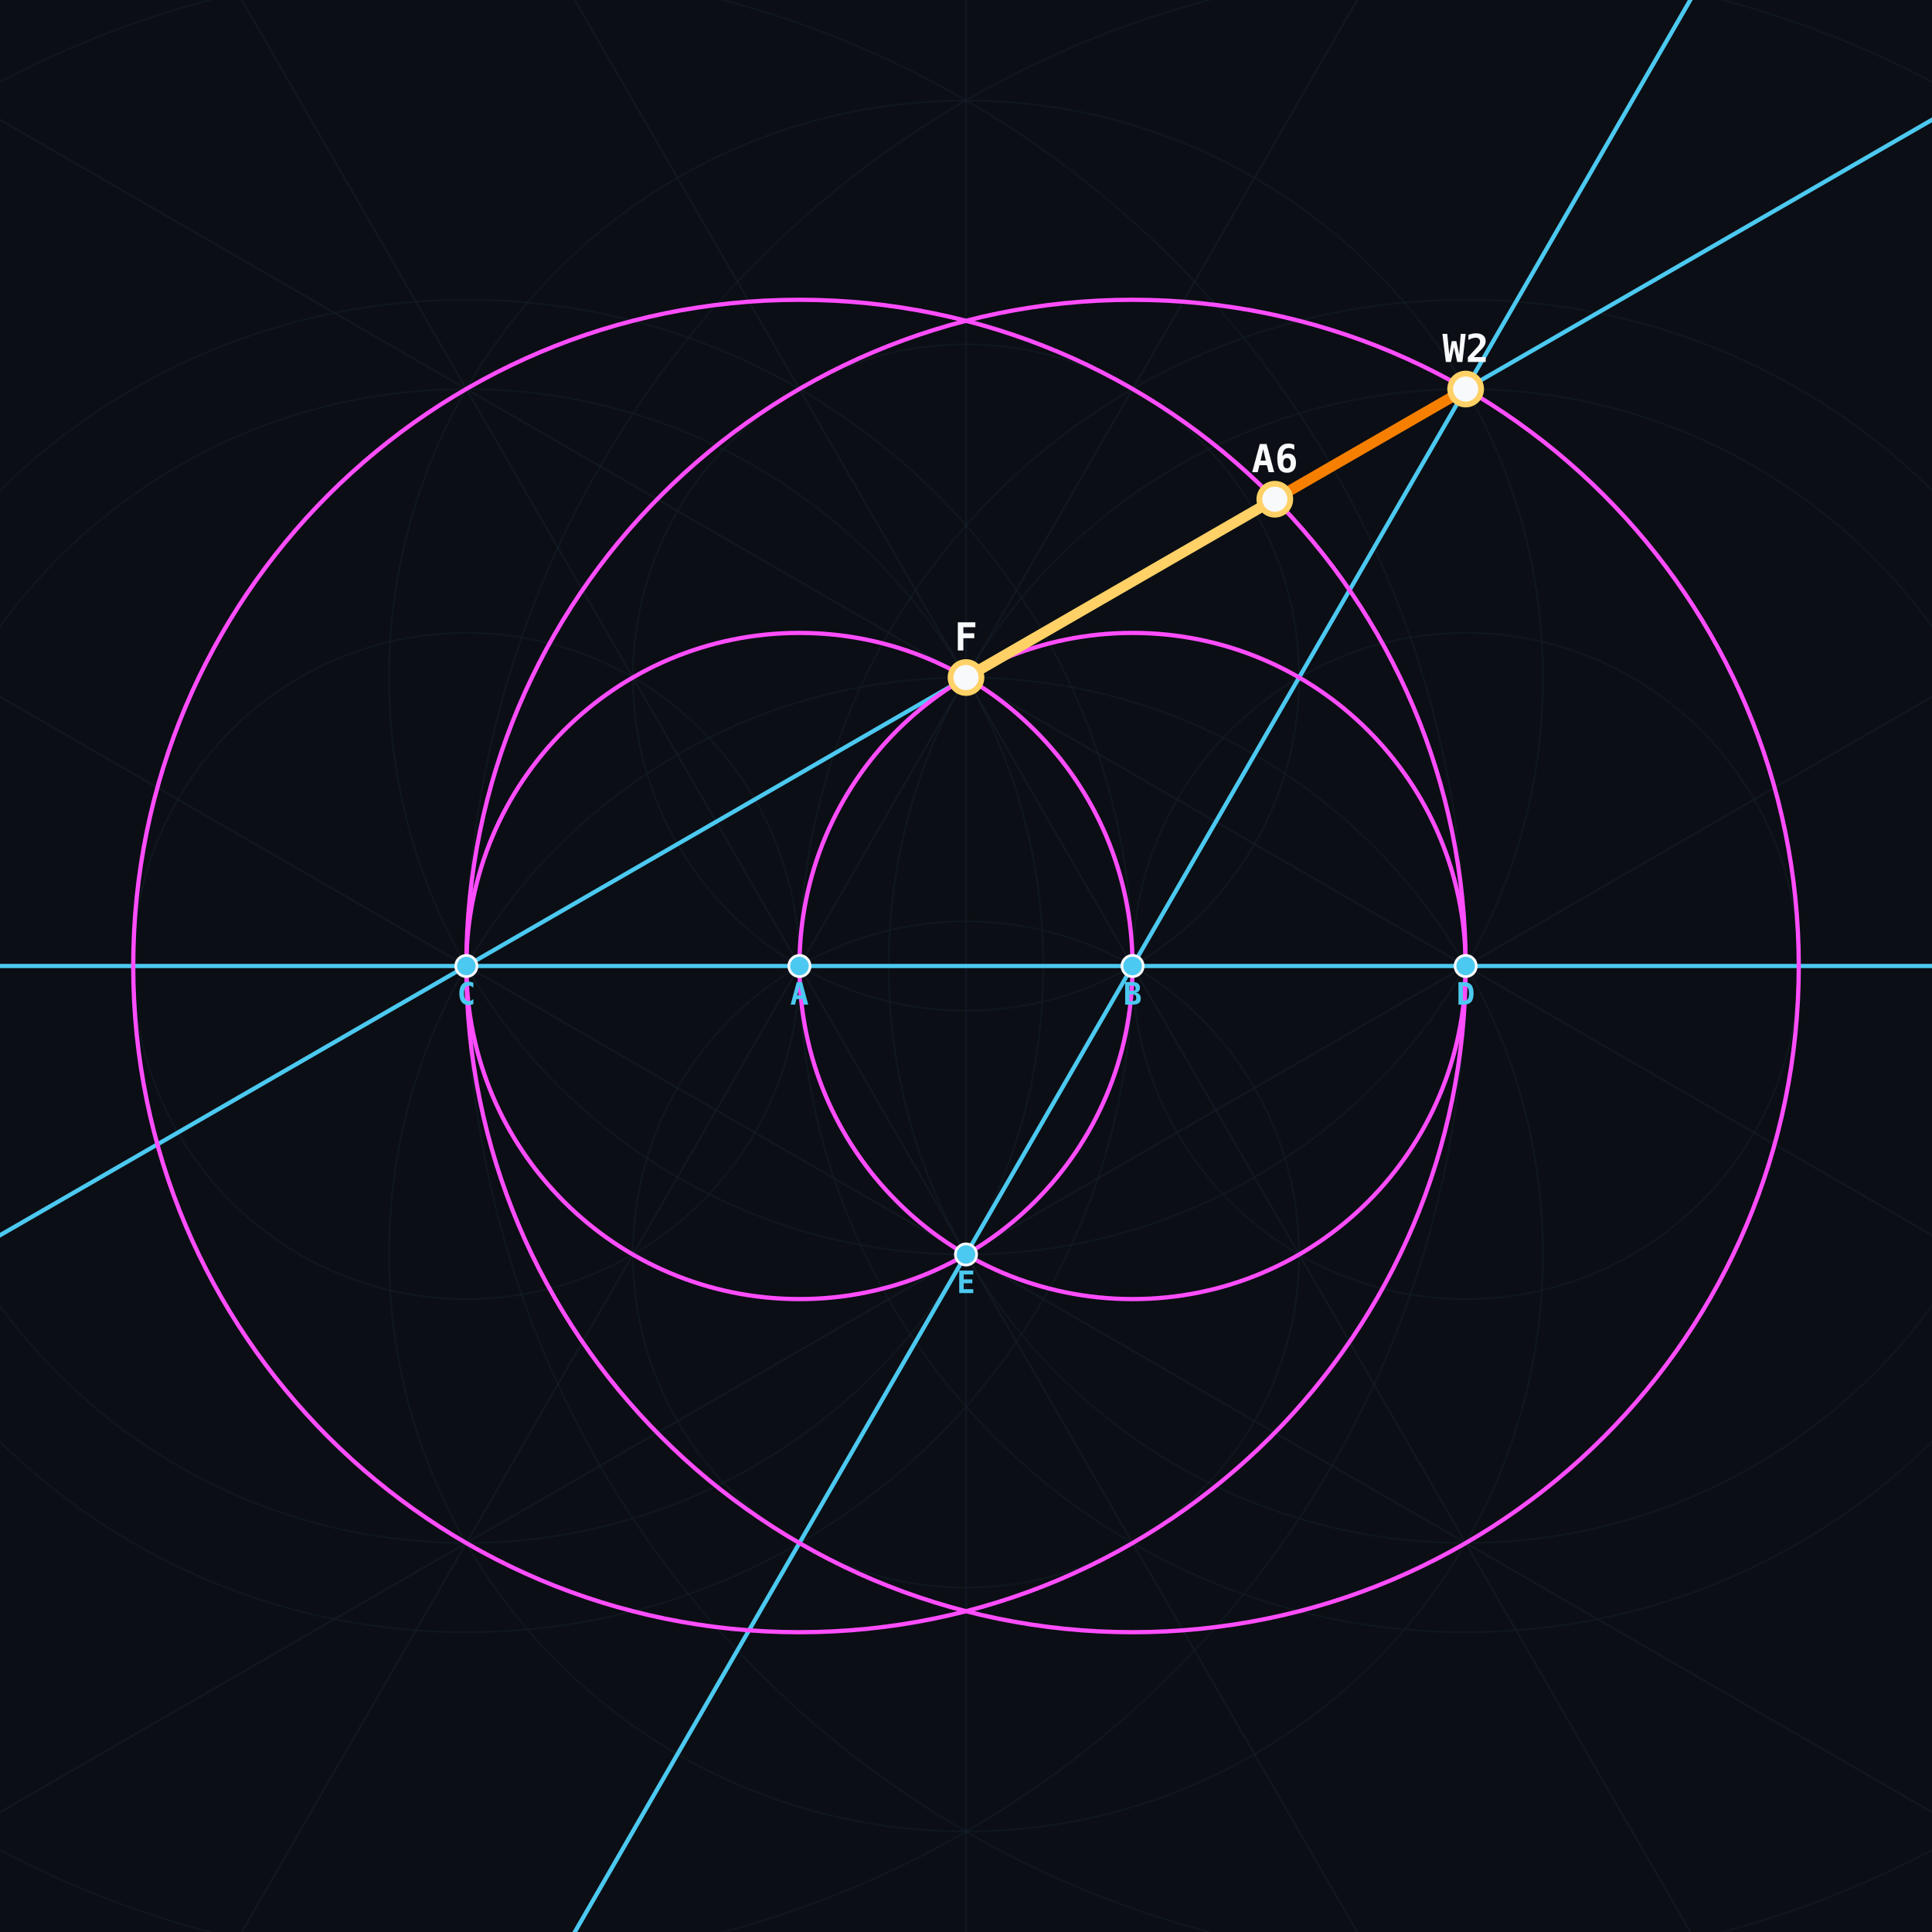
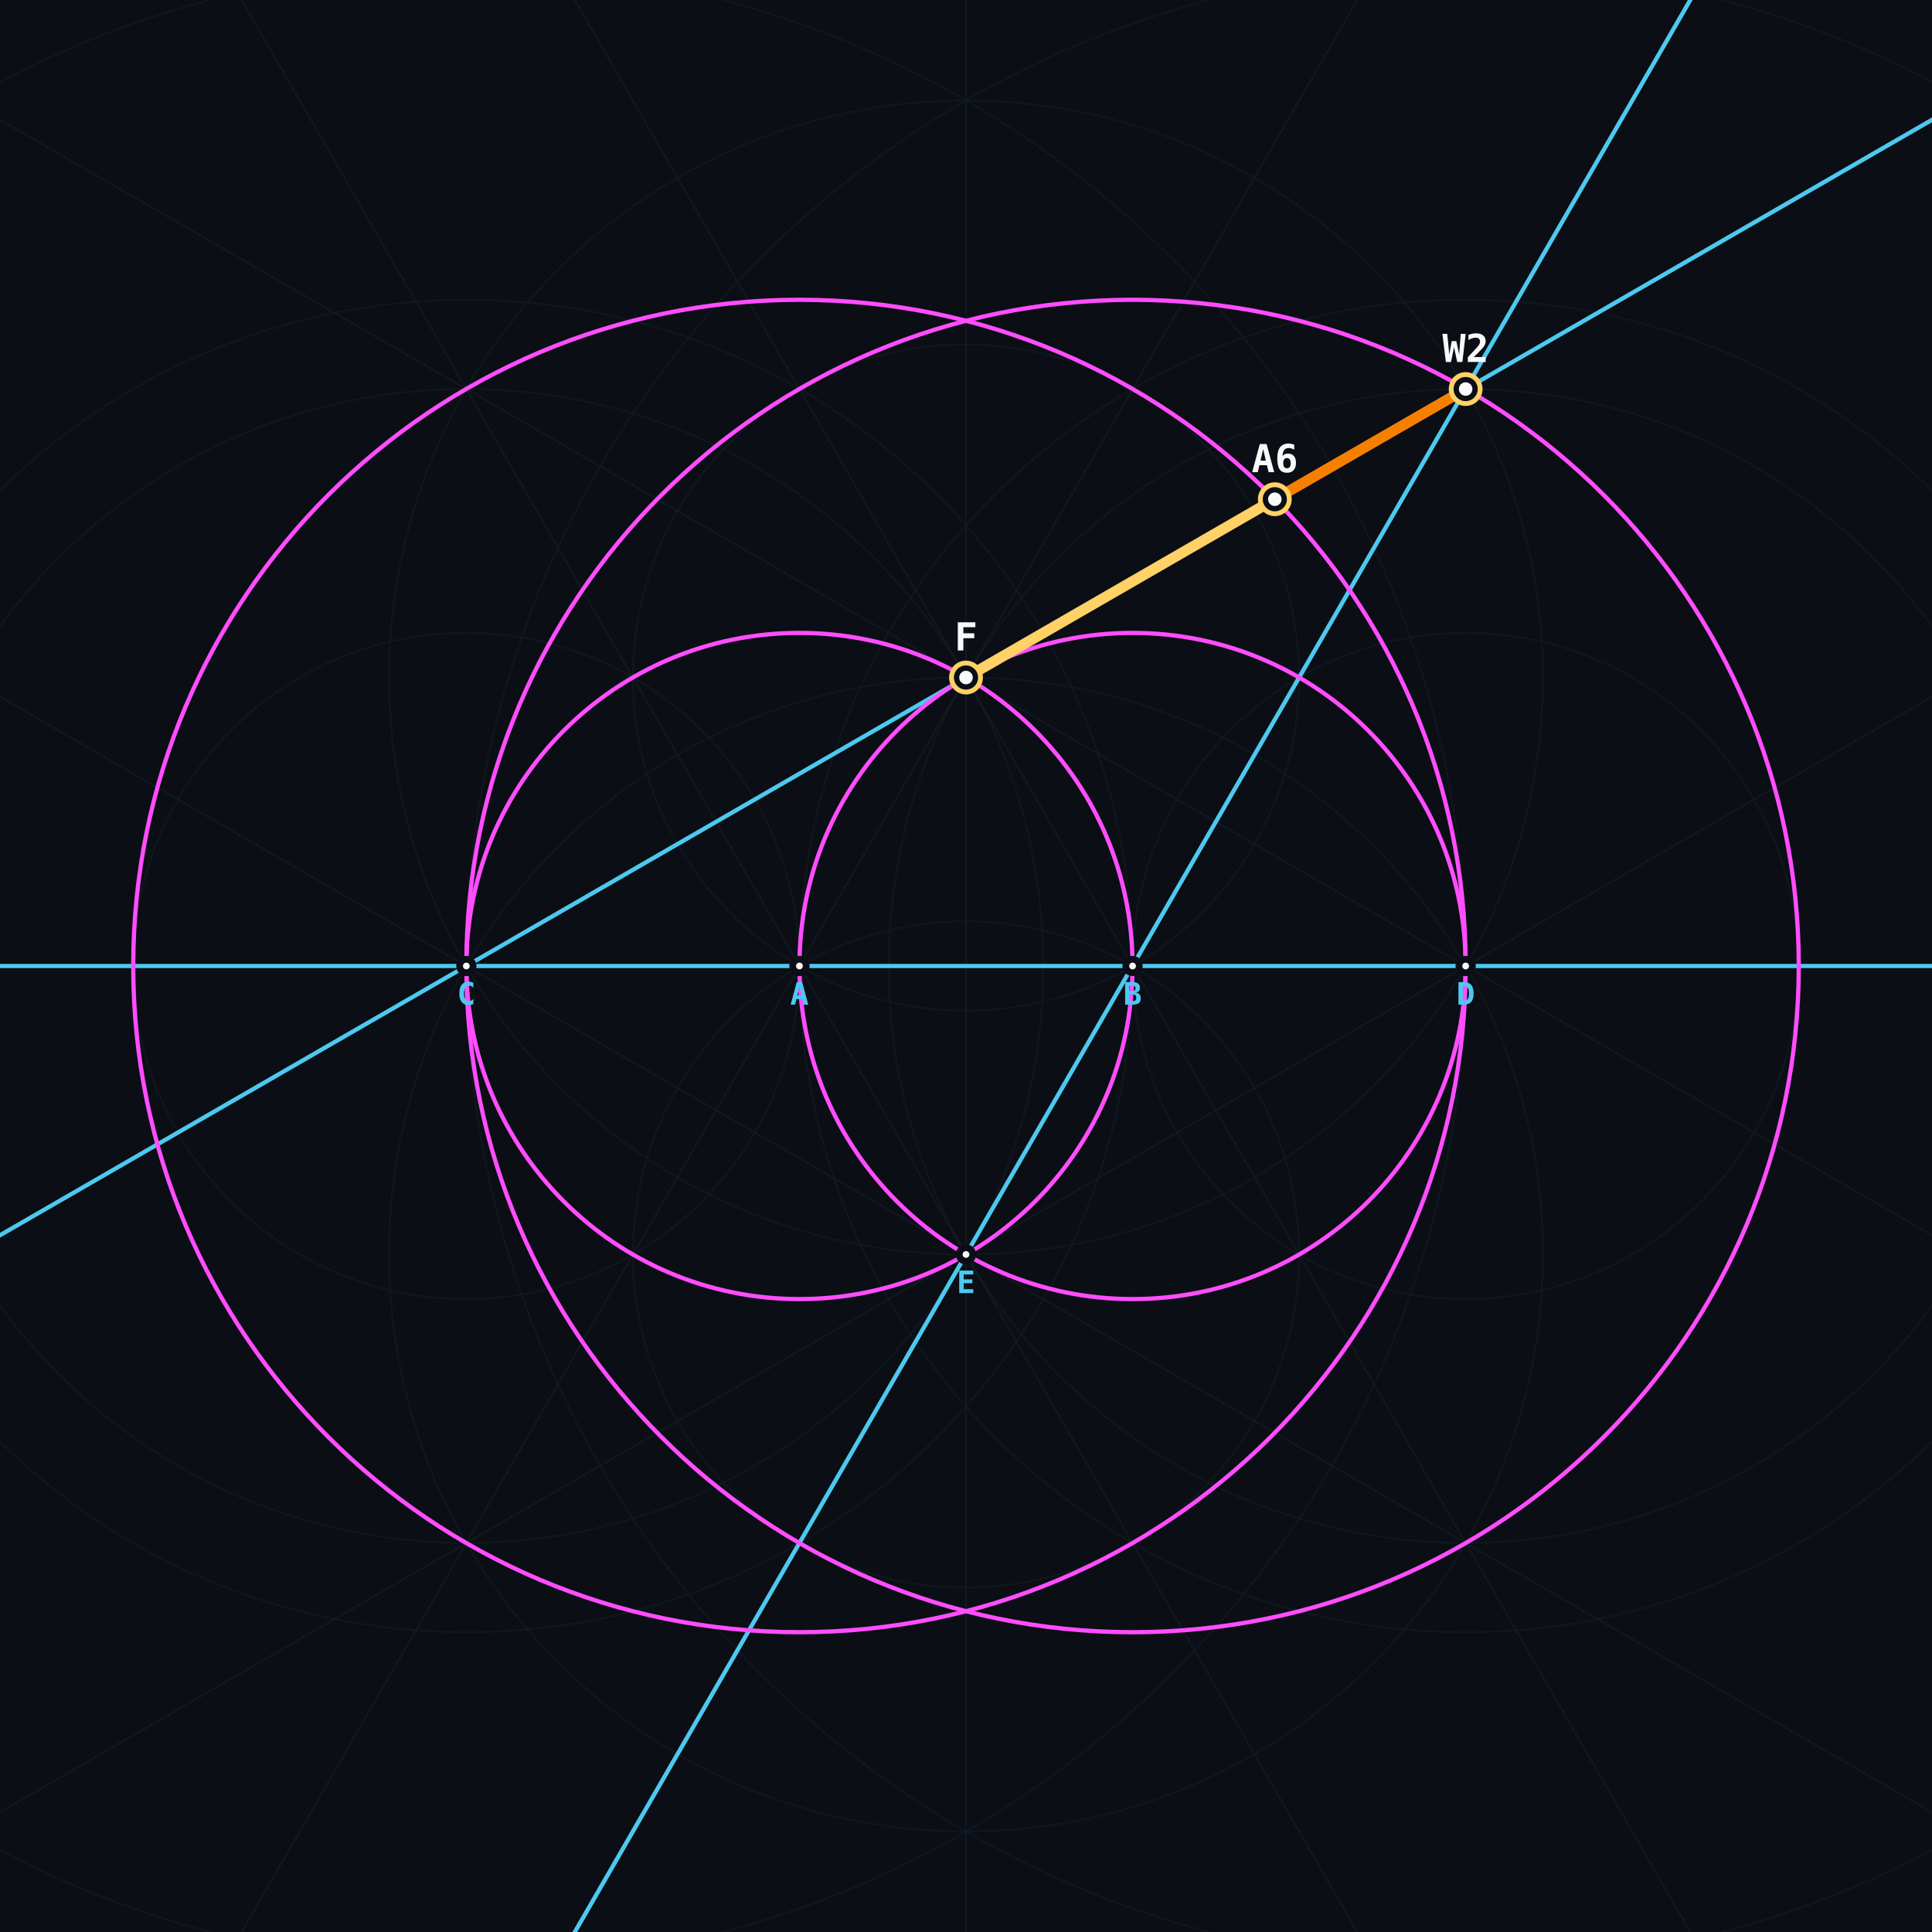
<svg xmlns="http://www.w3.org/2000/svg" viewBox="0 0 1000 1000" width="100%" height="100%" class="levels-svg">
  <defs>
    <clipPath id="sq-clip">
      <rect x="0" y="0" width="1000" height="1000" />
    </clipPath>
  </defs>
  <rect x="0" y="0" width="1000" height="1000" fill="#0b0e14" />
  <g clip-path="url(#sq-clip)">
    <line x1="-168.10" y1="-507.87" x2="1081.90" y2="1657.19" stroke="#1a2332" stroke-width="1.0" stroke-opacity="0.45" />
    <line x1="-168.10" y1="1507.87" x2="1081.90" y2="-657.19" stroke="#1a2332" stroke-width="1.0" stroke-opacity="0.45" />
    <line x1="1168.10" y1="1507.87" x2="-81.90" y2="-657.19" stroke="#1a2332" stroke-width="1.0" stroke-opacity="0.45" />
    <line x1="-711.84" y1="-50.34" x2="1453.22" y2="1199.66" stroke="#1a2332" stroke-width="1.0" stroke-opacity="0.45" />
    <line x1="1711.84" y1="-50.34" x2="-453.22" y2="1199.66" stroke="#1a2332" stroke-width="1.0" stroke-opacity="0.45" />
    <line x1="1711.84" y1="1050.34" x2="-453.22" y2="-199.66" stroke="#1a2332" stroke-width="1.0" stroke-opacity="0.45" />
    <line x1="500.00" y1="1750.00" x2="500.00" y2="-750.00" stroke="#1a2332" stroke-width="1.0" stroke-opacity="0.45" />
    <circle cx="241.38" cy="500.00" r="172.41" fill="none" stroke="#161f2c" stroke-width="1.0" stroke-opacity="0.45" />
    <circle cx="758.62" cy="500.00" r="344.83" fill="none" stroke="#161f2c" stroke-width="1.0" stroke-opacity="0.45" />
    <circle cx="500.00" cy="649.31" r="172.41" fill="none" stroke="#161f2c" stroke-width="1.0" stroke-opacity="0.45" />
    <circle cx="500.00" cy="350.69" r="172.41" fill="none" stroke="#161f2c" stroke-width="1.0" stroke-opacity="0.45" />
    <circle cx="241.38" cy="500.00" r="344.83" fill="none" stroke="#161f2c" stroke-width="1.0" stroke-opacity="0.45" />
    <circle cx="758.62" cy="500.00" r="172.41" fill="none" stroke="#161f2c" stroke-width="1.0" stroke-opacity="0.45" />
    <circle cx="241.38" cy="500.00" r="517.24" fill="none" stroke="#161f2c" stroke-width="1.0" stroke-opacity="0.45" />
    <circle cx="758.62" cy="500.00" r="517.24" fill="none" stroke="#161f2c" stroke-width="1.0" stroke-opacity="0.45" />
    <circle cx="241.38" cy="500.00" r="298.63" fill="none" stroke="#161f2c" stroke-width="1.0" stroke-opacity="0.45" />
    <circle cx="500.00" cy="649.31" r="298.63" fill="none" stroke="#161f2c" stroke-width="1.0" stroke-opacity="0.45" />
    <circle cx="500.00" cy="350.69" r="298.63" fill="none" stroke="#161f2c" stroke-width="1.0" stroke-opacity="0.45" />
    <circle cx="758.62" cy="500.00" r="298.63" fill="none" stroke="#161f2c" stroke-width="1.0" stroke-opacity="0.45" />
    <line x1="-750.00" y1="500.00" x2="1750.00" y2="500.00" stroke="#4cc9f0" stroke-width="2.2" stroke-linecap="round" />
    <line x1="1168.10" y1="-507.87" x2="-81.90" y2="1657.19" stroke="#4cc9f0" stroke-width="2.2" stroke-linecap="round" />
    <line x1="-711.84" y1="1050.34" x2="1453.22" y2="-199.66" stroke="#4cc9f0" stroke-width="2.2" stroke-linecap="round" />
    <circle cx="413.79" cy="500.00" r="172.41" fill="none" stroke="#ff4dff" stroke-width="2.2" />
    <circle cx="586.21" cy="500.00" r="172.41" fill="none" stroke="#ff4dff" stroke-width="2.2" />
    <circle cx="413.79" cy="500.00" r="344.83" fill="none" stroke="#ff4dff" stroke-width="2.2" />
    <circle cx="586.21" cy="500.00" r="344.83" fill="none" stroke="#ff4dff" stroke-width="2.2" />
-     <circle class="geom-point" cx="413.79" cy="500.00" r="5.5" data-base-r="5.5" fill="#4cc9f0" stroke="#f8f9fa" stroke-width="1.4" />
+     <circle class="geom-point" cx="413.79" cy="500.00" r="3.5" data-base-r="3.5" fill="#f8f9fa" stroke="#0b0e14" stroke-width="3.5" />
    <text class="geom-label" x="413.79" y="520.00" data-anchor-x="413.79" data-anchor-y="500.00" data-offset-y="20" data-base-font="16" fill="#4cc9f0" font-family="monospace" font-size="16" font-weight="bold" text-anchor="middle">A</text>
-     <circle class="geom-point" cx="586.21" cy="500.00" r="5.5" data-base-r="5.5" fill="#4cc9f0" stroke="#f8f9fa" stroke-width="1.4" />
+     <circle class="geom-point" cx="586.21" cy="500.00" r="3.5" data-base-r="3.5" fill="#f8f9fa" stroke="#0b0e14" stroke-width="3.5" />
    <text class="geom-label" x="586.21" y="520.00" data-anchor-x="586.21" data-anchor-y="500.00" data-offset-y="20" data-base-font="16" fill="#4cc9f0" font-family="monospace" font-size="16" font-weight="bold" text-anchor="middle">B</text>
-     <circle class="geom-point" cx="241.38" cy="500.00" r="5.5" data-base-r="5.5" fill="#4cc9f0" stroke="#f8f9fa" stroke-width="1.4" />
+     <circle class="geom-point" cx="241.38" cy="500.00" r="3.5" data-base-r="3.5" fill="#f8f9fa" stroke="#0b0e14" stroke-width="3.5" />
    <text class="geom-label" x="241.38" y="520.00" data-anchor-x="241.38" data-anchor-y="500.00" data-offset-y="20" data-base-font="16" fill="#4cc9f0" font-family="monospace" font-size="16" font-weight="bold" text-anchor="middle">C</text>
-     <circle class="geom-point" cx="758.62" cy="500.00" r="5.5" data-base-r="5.5" fill="#4cc9f0" stroke="#f8f9fa" stroke-width="1.4" />
+     <circle class="geom-point" cx="758.62" cy="500.00" r="3.5" data-base-r="3.5" fill="#f8f9fa" stroke="#0b0e14" stroke-width="3.5" />
    <text class="geom-label" x="758.62" y="520.00" data-anchor-x="758.62" data-anchor-y="500.00" data-offset-y="20" data-base-font="16" fill="#4cc9f0" font-family="monospace" font-size="16" font-weight="bold" text-anchor="middle">D</text>
-     <circle class="geom-point" cx="500.00" cy="649.31" r="5.5" data-base-r="5.5" fill="#4cc9f0" stroke="#f8f9fa" stroke-width="1.4" />
+     <circle class="geom-point" cx="500.00" cy="649.31" r="3.5" data-base-r="3.5" fill="#f8f9fa" stroke="#0b0e14" stroke-width="3.5" />
    <text class="geom-label" x="500.00" y="669.31" data-anchor-x="500.00" data-anchor-y="649.31" data-offset-y="20" data-base-font="16" fill="#4cc9f0" font-family="monospace" font-size="16" font-weight="bold" text-anchor="middle">E</text>
    <line x1="500.00" y1="350.69" x2="659.84" y2="258.40" stroke="#ffd166" stroke-width="5.5" stroke-linecap="round" />
    <line x1="659.84" y1="258.40" x2="758.62" y2="201.37" stroke="#f77f00" stroke-width="5.5" stroke-linecap="round" />
-     <circle class="geom-point" cx="500.00" cy="350.69" r="8" data-base-r="8" fill="#f8f9fa" stroke="#ffd166" stroke-width="3" />
+     <circle class="geom-point" cx="500.00" cy="350.69" r="7.5" data-base-r="7.5" fill="#0b0e14" stroke="#ffd166" stroke-width="2.5" />
+     <circle class="geom-point" cx="500.00" cy="350.69" r="3.5" data-base-r="3.5" fill="#f8f9fa" stroke="none" />
    <text class="geom-label" x="500.00" y="336.69" data-anchor-x="500.00" data-anchor-y="350.69" data-offset-y="-14" data-base-font="20" fill="#f8f9fa" font-family="monospace" font-size="20" font-weight="bold" text-anchor="middle">F</text>
-     <circle class="geom-point" cx="659.84" cy="258.40" r="8" data-base-r="8" fill="#f8f9fa" stroke="#ffd166" stroke-width="3" />
+     <circle class="geom-point" cx="659.84" cy="258.40" r="7.5" data-base-r="7.5" fill="#0b0e14" stroke="#ffd166" stroke-width="2.5" />
+     <circle class="geom-point" cx="659.84" cy="258.40" r="3.5" data-base-r="3.5" fill="#f8f9fa" stroke="none" />
    <text class="geom-label" x="659.84" y="244.40" data-anchor-x="659.84" data-anchor-y="258.40" data-offset-y="-14" data-base-font="20" fill="#f8f9fa" font-family="monospace" font-size="20" font-weight="bold" text-anchor="middle">A6</text>
-     <circle class="geom-point" cx="758.62" cy="201.37" r="8" data-base-r="8" fill="#f8f9fa" stroke="#ffd166" stroke-width="3" />
+     <circle class="geom-point" cx="758.62" cy="201.37" r="7.5" data-base-r="7.5" fill="#0b0e14" stroke="#ffd166" stroke-width="2.5" />
+     <circle class="geom-point" cx="758.62" cy="201.37" r="3.5" data-base-r="3.5" fill="#f8f9fa" stroke="none" />
    <text class="geom-label" x="758.62" y="187.37" data-anchor-x="758.62" data-anchor-y="201.37" data-offset-y="-14" data-base-font="20" fill="#f8f9fa" font-family="monospace" font-size="20" font-weight="bold" text-anchor="middle">W2</text>
  </g>
</svg>
